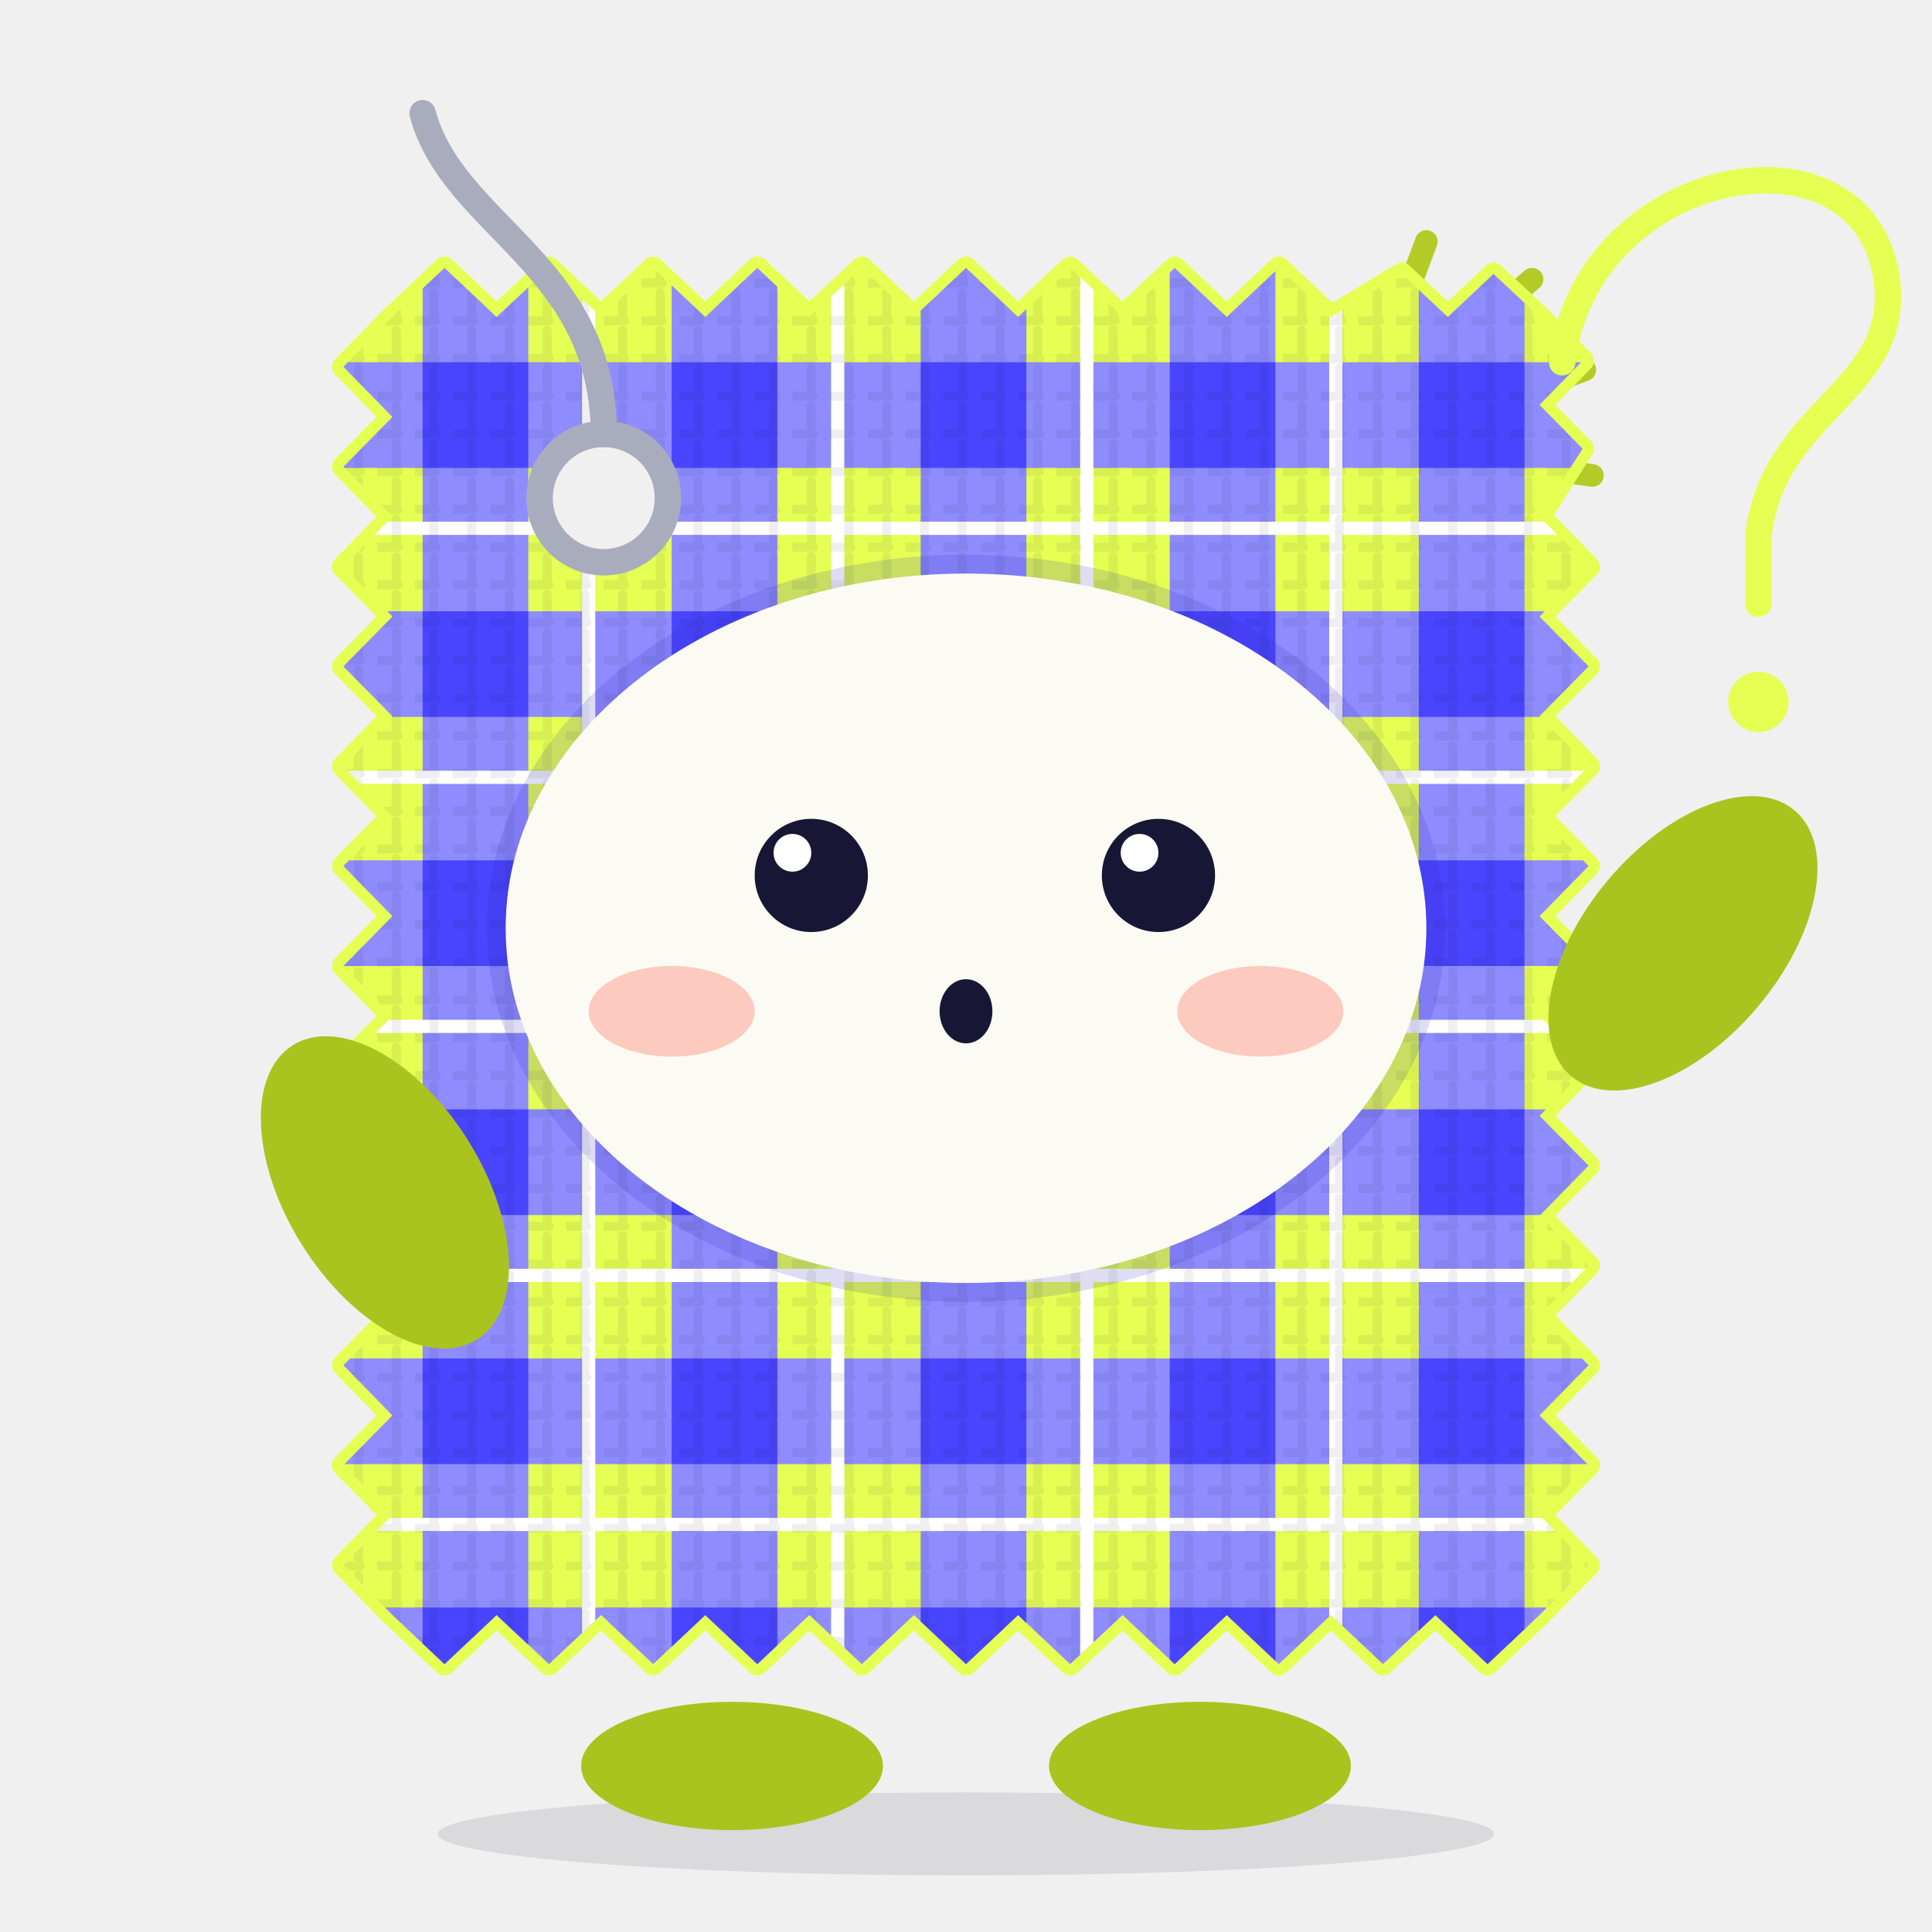
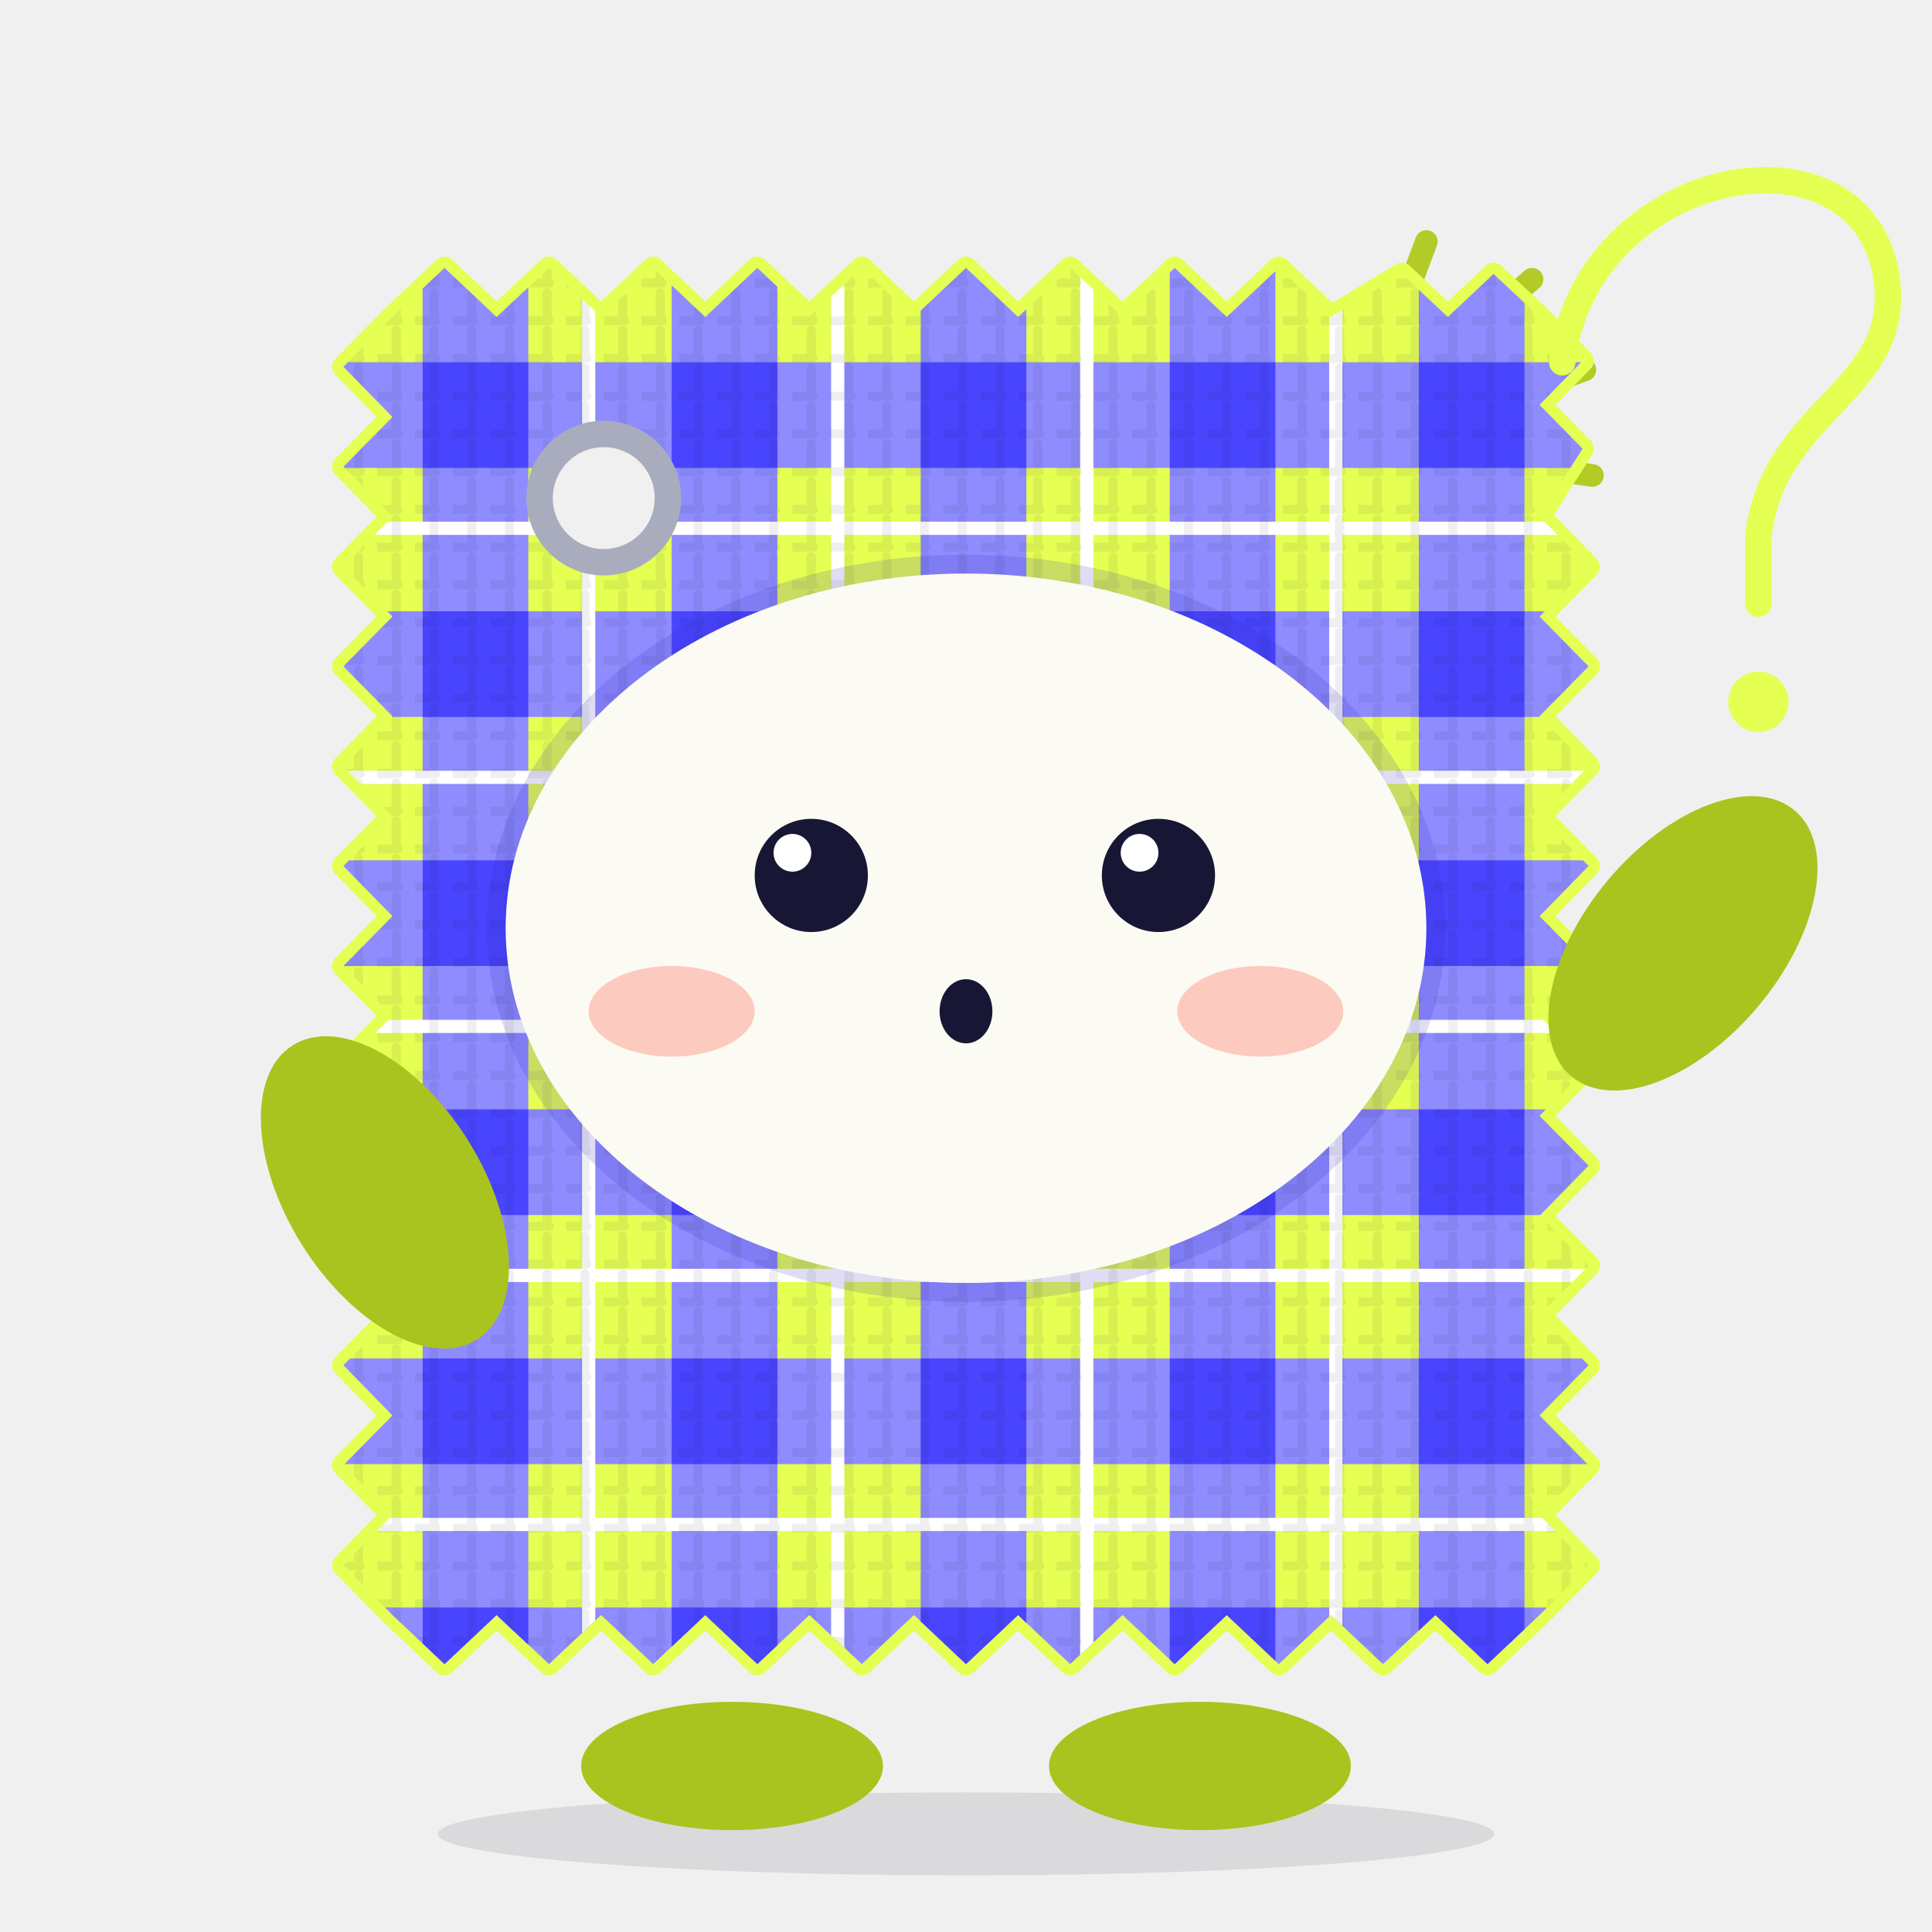
<svg xmlns="http://www.w3.org/2000/svg" viewBox="0 0 512 512" width="512" height="512">
  <style>
.rig{transform-box:view-box;transform-origin:256px 486px;animation:breath 3.6s ease-in-out infinite}
@keyframes breath{0%,100%{transform:scale(1,1)}50%{transform:scale(.99,1.022)}}
.shadow{transform-box:view-box;transform-origin:256px 486px;animation:shadowb 3.6s ease-in-out infinite}
@keyframes shadowb{50%{transform:scaleX(.97)}}
.eyes{transform-box:fill-box;transform-origin:center;animation:blink 4.2s infinite}
@keyframes blink{0%,93%,100%{transform:scaleY(1)}96%{transform:scaleY(.12)}}
.strand{transform-box:view-box;animation:flutter 2.6s ease-in-out infinite}
@keyframes flutter{0%,100%{transform:rotate(0)}30%{transform:rotate(16deg)}60%{transform:rotate(-7deg)}}
.cord{transform-box:view-box;transform-origin:160px 116px;animation:cord 3.4s ease-in-out infinite}
@keyframes cord{0%,100%{transform:rotate(-5deg)}50%{transform:rotate(6deg)}}
.head{transform-box:view-box;transform-origin:256px 340px}
.thread{transform-box:view-box;transform-origin:414px 96px}
.arm-l{transform-box:view-box;transform-origin:134px 300px}
.arm-r{transform-box:view-box;transform-origin:406px 250px}
.pop{transform-box:fill-box;transform-origin:center}
@media (prefers-reduced-motion:reduce){*{animation:none!important}}
.q{transform-box:view-box;transform-origin:414px 96px;animation:qpop 4.4s cubic-bezier(.34,1.56,.64,1) infinite}@keyframes qpop{0%{transform:scale(.1) rotate(-25deg);opacity:0}8%{opacity:1}20%{transform:scale(1.12) rotate(8deg);opacity:1}30%{transform:scale(.96) rotate(-5deg);opacity:1}40%{transform:scale(1) rotate(0);opacity:1}62%{transform:scale(1) rotate(3deg);opacity:1}84%{transform:scale(1) rotate(0);opacity:1}94%,100%{transform:scale(.1) rotate(-25deg);opacity:0}}.dot{animation:dotpop 4.4s cubic-bezier(.34,1.56,.64,1) infinite}@keyframes dotpop{0%,22%{transform:scale(0)}32%{transform:scale(1.3)}40%,84%{transform:scale(1)}92%,100%{transform:scale(0)}}.head{animation:tilt 4.4s ease-in-out infinite}@keyframes tilt{0%,6%{transform:rotate(0)}22%,84%{transform:rotate(-7deg)}96%,100%{transform:rotate(0)}}.mouth{transform-box:fill-box;transform-origin:center;animation:ooh 4.4s ease-in-out infinite}@keyframes ooh{0%,18%{transform:scale(.6)}30%,84%{transform:scale(1)}96%,100%{transform:scale(.6)}}.arm-r{animation:wave 4.4s ease-in-out infinite}@keyframes wave{0%,15%,100%{transform:rotate(0)}25%{transform:rotate(-10deg)}35%{transform:rotate(6deg)}45%{transform:rotate(0)}}*{animation:none!important}</style>
  <defs>
    <pattern id="w" width="10" height="10" patternUnits="userSpaceOnUse">
      <path d="M0 5.0H5.5M5.0 0V4.0M5.0 7.5V10" stroke="#171735" stroke-opacity="0.07" stroke-width="2.4" stroke-linecap="round" />
    </pattern>
    <clipPath id="clip">
      <path d="M104.0 84.0 L117.8 71.0 L131.6 84.0 L145.5 71.0 L159.3 84.0 L173.1 71.0 L186.9 84.0 L200.7 71.0 L214.5 84.0 L228.4 71.0 L242.2 84.0 L256.0 71.0 L269.8 84.0 L283.6 71.0 L297.5 84.0 L311.3 71.0 L325.1 84.0 L338.9 71.0 L352.7 84.0 L371.5 72.6 L383.7 84.0 L395.8 72.6 L408.0 84.0 L419.4 95.6 L408.0 107.3 L419.4 118.9 L408.0 136.9 L421.0 150.2 L408.0 163.4 L421.0 176.6 L408.0 189.8 L421.0 203.1 L408.0 216.3 L421.0 229.5 L408.0 242.8 L421.0 256.0 L408.0 269.2 L421.0 282.5 L408.0 295.7 L421.0 308.9 L408.0 322.2 L421.0 335.4 L408.0 348.6 L421.0 361.8 L408.0 375.1 L421.0 388.3 L408.0 401.5 L421.0 414.8 L408.0 428.0 L394.2 441.0 L380.4 428.0 L366.5 441.0 L352.7 428.0 L338.9 441.0 L325.1 428.0 L311.3 441.0 L297.5 428.0 L283.6 441.0 L269.8 428.0 L256.0 441.0 L242.2 428.0 L228.4 441.0 L214.5 428.0 L200.7 441.0 L186.9 428.0 L173.1 441.0 L159.3 428.0 L145.5 441.0 L131.6 428.0 L117.8 441.0 L104.0 428.0 L91.0 414.8 L104.0 401.5 L91.0 388.3 L104.0 375.1 L91.0 361.8 L104.0 348.6 L91.0 335.4 L104.0 322.2 L91.0 308.9 L104.0 295.7 L91.0 282.5 L104.0 269.2 L91.0 256.0 L104.0 242.8 L91.0 229.5 L104.0 216.3 L91.0 203.1 L104.0 189.8 L91.0 176.6 L104.0 163.4 L91.0 150.2 L104.0 136.9 L91.0 123.7 L104.0 110.5 L91.0 97.2Z" />
    </clipPath>
    <mask id="hole">
      <rect width="512" height="512" fill="#fff" />
      <circle cx="160" cy="132" r="17" fill="#000" />
    </mask>
  </defs>
  <g id="shadow" class="shadow">
    <ellipse cx="256" cy="486" rx="140" ry="11" fill="#171735" opacity=".1" />
  </g>
  <g id="rig" class="rig">
    <g id="feet">
      <g class="foot-l">
        <ellipse cx="194" cy="468" rx="40" ry="17" fill="#a9c41e" />
      </g>
      <g class="foot-r">
        <ellipse cx="318" cy="468" rx="40" ry="17" fill="#a9c41e" />
      </g>
    </g>
    <g id="fray">
      <path class="strand" style="transform-origin:372px 80px;animation-delay:-0.00s" d="M372 80l6 -16" stroke="#b3cb26" stroke-width="6" stroke-linecap="round" />
      <path class="strand" style="transform-origin:392px 86px;animation-delay:-0.35s" d="M392 86l14 -12" stroke="#b3cb26" stroke-width="6" stroke-linecap="round" />
      <path class="strand" style="transform-origin:404px 104px;animation-delay:-0.70s" d="M404 104l16 -6" stroke="#b3cb26" stroke-width="6" stroke-linecap="round" />
      <path class="strand" style="transform-origin:408px 124px;animation-delay:-1.05s" d="M408 124l14 2" stroke="#b3cb26" stroke-width="6" stroke-linecap="round" />
    </g>
    <g id="body" mask="url(#hole)">
      <path d="M104.0 84.0 L117.8 71.0 L131.6 84.0 L145.5 71.0 L159.3 84.0 L173.1 71.0 L186.9 84.0 L200.7 71.0 L214.5 84.0 L228.4 71.0 L242.2 84.0 L256.0 71.0 L269.8 84.0 L283.6 71.0 L297.5 84.0 L311.3 71.0 L325.1 84.0 L338.9 71.0 L352.7 84.0 L371.5 72.6 L383.7 84.0 L395.8 72.6 L408.0 84.0 L419.4 95.6 L408.0 107.3 L419.4 118.9 L408.0 136.9 L421.0 150.2 L408.0 163.4 L421.0 176.6 L408.0 189.8 L421.0 203.1 L408.0 216.3 L421.0 229.5 L408.0 242.8 L421.0 256.0 L408.0 269.2 L421.0 282.5 L408.0 295.7 L421.0 308.9 L408.0 322.2 L421.0 335.4 L408.0 348.6 L421.0 361.8 L408.0 375.1 L421.0 388.3 L408.0 401.5 L421.0 414.8 L408.0 428.0 L394.2 441.0 L380.4 428.0 L366.5 441.0 L352.7 428.0 L338.9 441.0 L325.1 428.0 L311.3 441.0 L297.5 428.0 L283.6 441.0 L269.8 428.0 L256.0 441.0 L242.2 428.0 L228.4 441.0 L214.5 428.0 L200.7 441.0 L186.9 428.0 L173.1 441.0 L159.3 428.0 L145.5 441.0 L131.6 428.0 L117.8 441.0 L104.0 428.0 L91.0 414.8 L104.0 401.5 L91.0 388.3 L104.0 375.1 L91.0 361.8 L104.0 348.6 L91.0 335.4 L104.0 322.2 L91.0 308.9 L104.0 295.7 L91.0 282.5 L104.0 269.2 L91.0 256.0 L104.0 242.8 L91.0 229.5 L104.0 216.3 L91.0 203.1 L104.0 189.8 L91.0 176.6 L104.0 163.4 L91.0 150.2 L104.0 136.9 L91.0 123.7 L104.0 110.5 L91.0 97.2Z" fill="#e5ff52" stroke="#e5ff52" stroke-width="6" stroke-linejoin="round" />
      <g clip-path="url(#clip)">
        <rect width="512" height="512" fill="#e5ff52" />
        <rect x="0" y="96" width="512" height="28" fill="#8f8cff" />
        <rect x="0" y="162" width="512" height="28" fill="#8f8cff" />
        <rect x="0" y="228" width="512" height="28" fill="#8f8cff" />
        <rect x="0" y="294" width="512" height="28" fill="#8f8cff" />
        <rect x="0" y="360" width="512" height="28" fill="#8f8cff" />
        <rect x="0" y="426" width="512" height="28" fill="#8f8cff" />
        <rect x="112" y="0" width="28" height="512" fill="#8f8cff" />
        <rect x="178" y="0" width="28" height="512" fill="#8f8cff" />
        <rect x="244" y="0" width="28" height="512" fill="#8f8cff" />
        <rect x="310" y="0" width="28" height="512" fill="#8f8cff" />
        <rect x="376" y="0" width="28" height="512" fill="#8f8cff" />
        <rect x="112" y="96" width="28" height="28" fill="#4945ff" />
        <rect x="112" y="162" width="28" height="28" fill="#4945ff" />
        <rect x="112" y="228" width="28" height="28" fill="#4945ff" />
        <rect x="112" y="294" width="28" height="28" fill="#4945ff" />
        <rect x="112" y="360" width="28" height="28" fill="#4945ff" />
        <rect x="112" y="426" width="28" height="28" fill="#4945ff" />
        <rect x="178" y="96" width="28" height="28" fill="#4945ff" />
        <rect x="178" y="162" width="28" height="28" fill="#4945ff" />
        <rect x="178" y="228" width="28" height="28" fill="#4945ff" />
        <rect x="178" y="294" width="28" height="28" fill="#4945ff" />
        <rect x="178" y="360" width="28" height="28" fill="#4945ff" />
        <rect x="178" y="426" width="28" height="28" fill="#4945ff" />
        <rect x="244" y="96" width="28" height="28" fill="#4945ff" />
        <rect x="244" y="162" width="28" height="28" fill="#4945ff" />
        <rect x="244" y="228" width="28" height="28" fill="#4945ff" />
        <rect x="244" y="294" width="28" height="28" fill="#4945ff" />
        <rect x="244" y="360" width="28" height="28" fill="#4945ff" />
        <rect x="244" y="426" width="28" height="28" fill="#4945ff" />
        <rect x="310" y="96" width="28" height="28" fill="#4945ff" />
        <rect x="310" y="162" width="28" height="28" fill="#4945ff" />
        <rect x="310" y="228" width="28" height="28" fill="#4945ff" />
        <rect x="310" y="294" width="28" height="28" fill="#4945ff" />
        <rect x="310" y="360" width="28" height="28" fill="#4945ff" />
        <rect x="310" y="426" width="28" height="28" fill="#4945ff" />
        <rect x="376" y="96" width="28" height="28" fill="#4945ff" />
        <rect x="376" y="162" width="28" height="28" fill="#4945ff" />
        <rect x="376" y="228" width="28" height="28" fill="#4945ff" />
        <rect x="376" y="294" width="28" height="28" fill="#4945ff" />
        <rect x="376" y="360" width="28" height="28" fill="#4945ff" />
        <rect x="376" y="426" width="28" height="28" fill="#4945ff" />
        <path d="M0 140H512" stroke="#ffffff" stroke-width="3.5" />
        <path d="M0 206H512" stroke="#ffffff" stroke-width="3.5" />
        <path d="M0 272H512" stroke="#ffffff" stroke-width="3.5" />
        <path d="M0 338H512" stroke="#ffffff" stroke-width="3.5" />
        <path d="M0 404H512" stroke="#ffffff" stroke-width="3.5" />
        <path d="M156 0V512" stroke="#ffffff" stroke-width="3.5" />
        <path d="M222 0V512" stroke="#ffffff" stroke-width="3.5" />
        <path d="M288 0V512" stroke="#ffffff" stroke-width="3.5" />
        <path d="M354 0V512" stroke="#ffffff" stroke-width="3.5" />
        <rect width="512" height="512" fill="url(#w)" />
      </g>
    </g>
    <g id="ring">
      <circle cx="160" cy="132" r="17" fill="none" stroke="#a9acbd" stroke-width="7" />
-       <path class="cord" d="M160 115C160 70 120 60 112 30" fill="none" stroke="#a9acbd" stroke-width="7" stroke-linecap="round" />
    </g>
    <g id="head" class="head">
      <g id="face">
        <ellipse cx="256" cy="246" rx="127" ry="99" fill="#2c29b0" opacity=".16" />
        <ellipse cx="256" cy="246" rx="122" ry="94" fill="#fbfaf3" />
        <g id="blush">
          <ellipse cx="178" cy="268" rx="22" ry="12" fill="#ff705b" opacity=".35" />
          <ellipse cx="334" cy="268" rx="22" ry="12" fill="#ff705b" opacity=".35" />
        </g>
        <g id="eyes" class="eyes">
          <circle cx="215" cy="232" r="15" fill="#171735" />
          <circle cx="210" cy="226" r="5.0" fill="#fff" />
          <circle cx="307" cy="232" r="15" fill="#171735" />
          <circle cx="302" cy="226" r="5.0" fill="#fff" />
        </g>
        <g id="mouth" class="mouth">
          <ellipse cx="256" cy="268" rx="7" ry="8.5" fill="#171735" />
        </g>
      </g>
    </g>
    <g id="arm_left" class="arm-l">
      <ellipse cx="102" cy="316" rx="46" ry="26" fill="#a9c41e" transform="rotate(58 102 316)" />
    </g>
    <g id="arm_right" class="arm-r">
      <ellipse cx="446" cy="250" rx="46" ry="26" fill="#a9c41e" transform="rotate(-50 446 250)" />
    </g>
    <g id="thread" class="thread">
      <g class="q">
        <path d="M414 96C420 44 494 30 500 74C504 104 470 108 466 142L466 160" fill="none" stroke="#e5ff52" stroke-width="7" stroke-linecap="round" stroke-linejoin="round" />
      </g>
      <g transform="translate(466 186)">
        <circle class="pop dot" r="8" fill="#e5ff52" />
      </g>
    </g>
  </g>
</svg>
